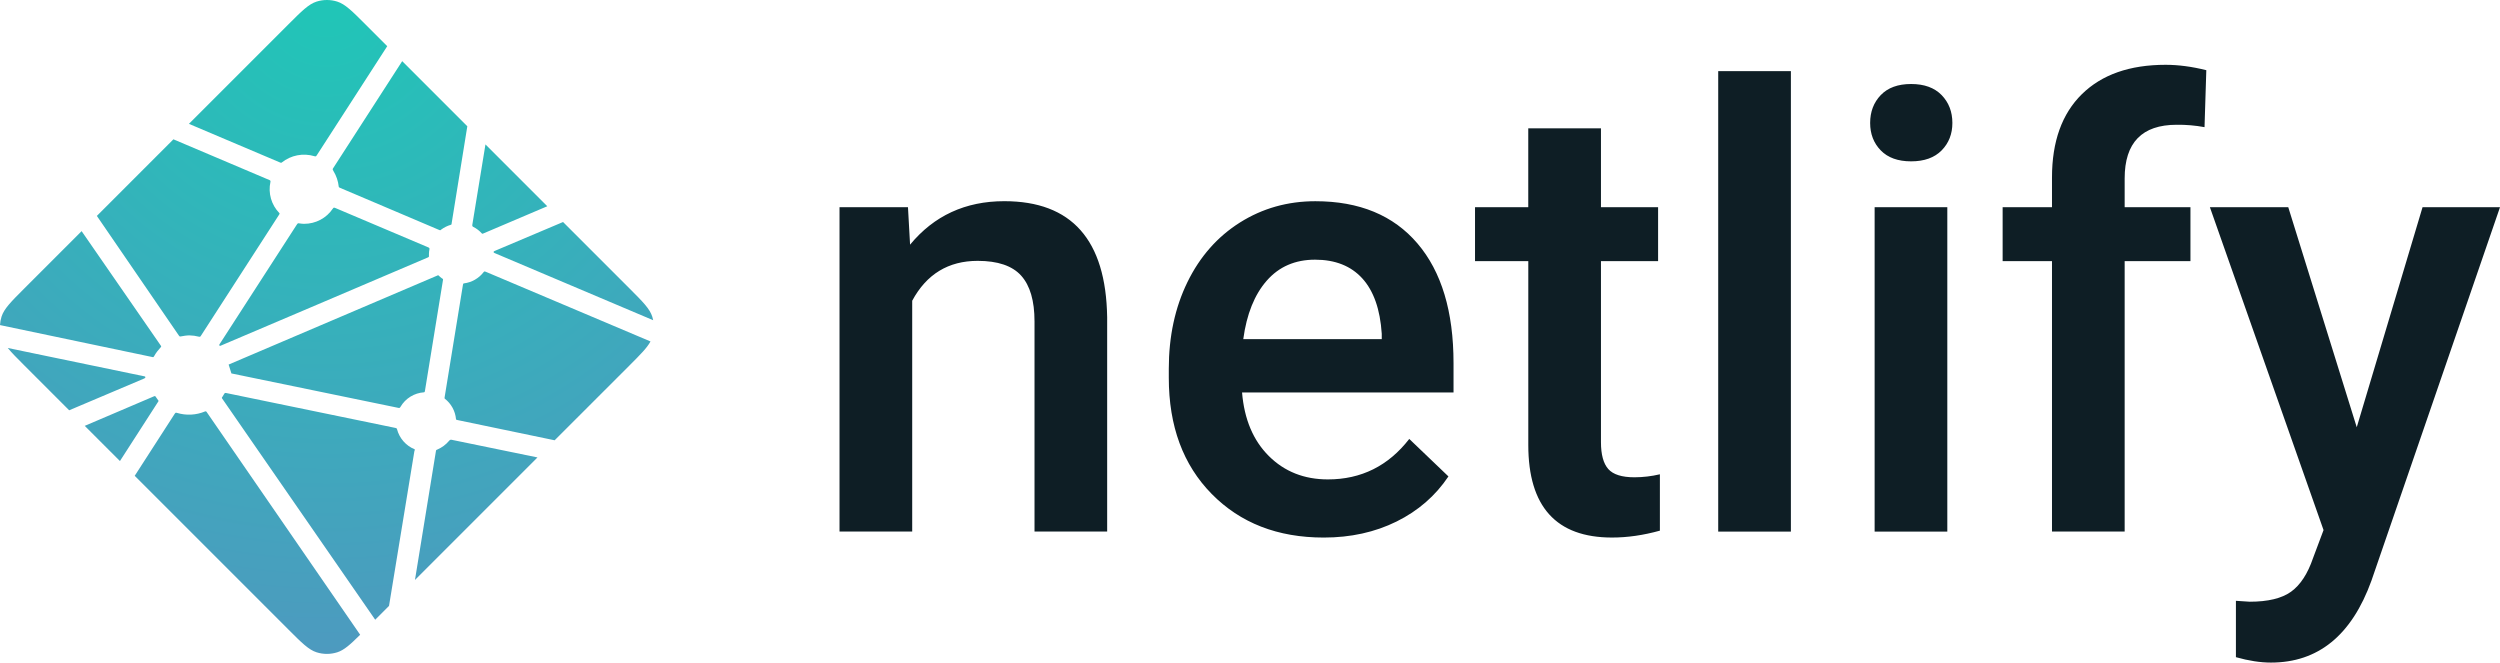
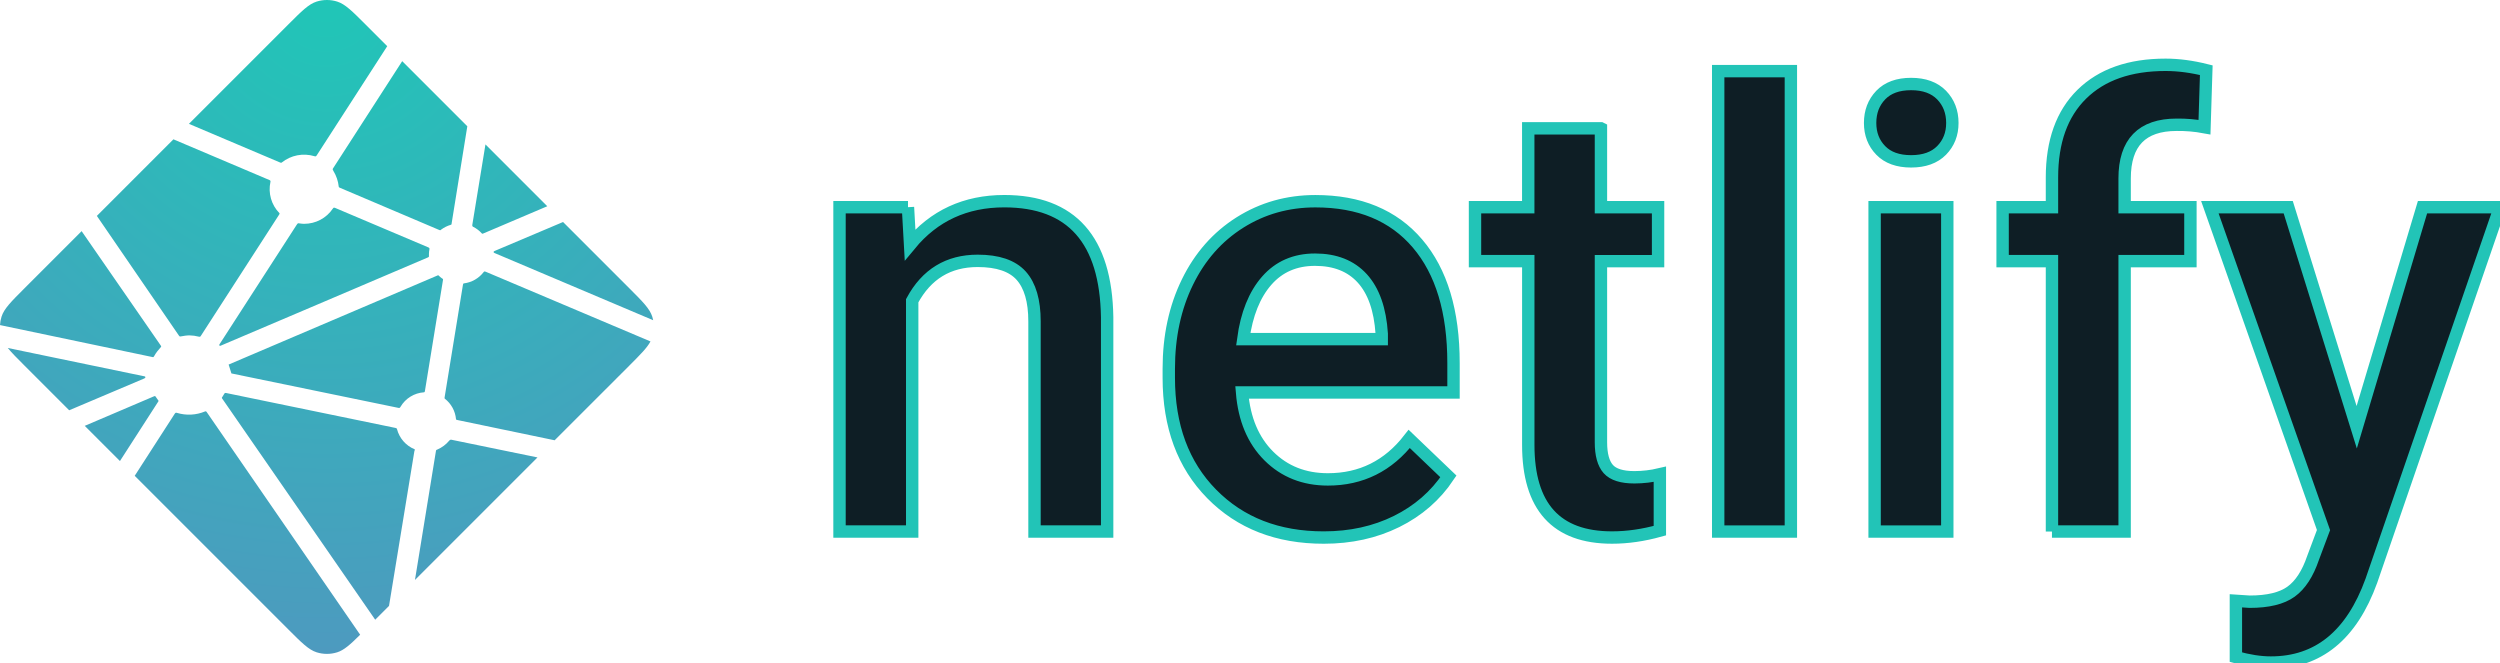
- <svg xmlns="http://www.w3.org/2000/svg" height="244.646" width="923.077" viewBox="-21.989 -9.713 146.593 17.822" version="1.1" id="svg13">
+ <svg xmlns="http://www.w3.org/2000/svg" height="26.768" width="101" viewBox="-21.989 -9.713 16.04 1.95" version="1.1" id="svg13">
  <defs id="defs17" />
  <radialGradient gradientUnits="userSpaceOnUse" fy="0.828" fx="19.992" cx="19.992" gradientTransform="scale(0.99945,1.00055)" r="38.364" cy="0.828" id="a">
    <stop stop-color="#20c6b7" offset="0" id="stop2" />
    <stop stop-color="#4d9abf" offset="1" id="stop4" />
  </radialGradient>
-   <g id="g11" transform="translate(-21.98895,-20.22803)" style="fill:none;fill-rule:evenodd">
-     <path d="m 53.241,12.149 0.123,2.198 c 1.403,-1.7 3.245,-2.55 5.525,-2.55 3.951,0 5.962,2.268 6.032,6.804 v 12.568 h -4.26 V 18.847 c 0,-1.207 -0.26,-2.1 -0.78,-2.681 -0.52,-0.58 -1.371,-0.87 -2.552,-0.87 -1.719,0 -3,0.78 -3.84,2.338 v 13.535 h -4.262 v -19.02 h 4.016 z m 24.378,19.372 c -2.7,0 -4.89,-0.852 -6.567,-2.557 -1.678,-1.705 -2.517,-3.976 -2.517,-6.812 v -0.527 c 0,-1.898 0.365,-3.595 1.096,-5.089 0.73,-1.494 1.757,-2.657 3.078,-3.49 1.321,-0.831 2.794,-1.247 4.42,-1.247 2.583,0 4.58,0.826 5.988,2.478 1.41,1.653 2.114,3.99 2.114,7.014 v 1.723 h -12.4 c 0.13,1.57 0.652,2.812 1.57,3.726 0.918,0.914 2.073,1.371 3.464,1.371 1.952,0 3.542,-0.79 4.77,-2.373 l 2.297,2.198 c -0.76,1.136 -1.774,2.018 -3.042,2.645 -1.269,0.627 -2.692,0.94 -4.27,0.94 z M 77.111,15.227 c -1.17,0 -2.113,0.41 -2.832,1.23 -0.72,0.82 -1.178,1.963 -1.377,3.428 h 8.12 v -0.317 c -0.094,-1.43 -0.474,-2.51 -1.14,-3.243 -0.667,-0.732 -1.59,-1.098 -2.771,-1.098 z m 16.765,-7.7 v 4.623 h 3.35 v 3.164 h -3.35 v 10.617 c 0,0.726 0.144,1.25 0.43,1.573 0.286,0.322 0.798,0.483 1.535,0.483 a 6.55,6.55 0 0 0 1.49,-0.176 v 3.305 c -0.97,0.27 -1.905,0.404 -2.806,0.404 -3.273,0 -4.91,-1.81 -4.91,-5.431 V 15.313 h -3.124 v -3.164 h 3.122 V 7.526 h 4.261 z m 11.137,23.643 h -4.262 v -27 h 4.262 z m 9.172,0 h -4.262 V 12.15 h 4.262 z M 109.66,7.21 c 0,-0.655 0.207,-1.2 0.622,-1.634 0.416,-0.433 1.009,-0.65 1.78,-0.65 0.772,0 1.368,0.217 1.79,0.65 0.42,0.434 0.63,0.979 0.63,1.635 0,0.644 -0.21,1.18 -0.63,1.608 -0.422,0.428 -1.018,0.642 -1.79,0.642 -0.771,0 -1.364,-0.214 -1.78,-0.642 -0.415,-0.427 -0.622,-0.964 -0.622,-1.608 z m 10.663,23.96 V 15.313 h -2.894 v -3.164 h 2.894 v -1.74 c 0,-2.11 0.584,-3.738 1.753,-4.887 1.17,-1.148 2.806,-1.722 4.91,-1.722 0.749,0 1.544,0.105 2.386,0.316 l -0.105,3.34 a 8.375,8.375 0 0 0 -1.631,-0.14 c -2.035,0 -3.052,1.048 -3.052,3.146 v 1.687 h 3.858 v 3.164 h -3.858 v 15.856 h -4.261 z m 17.87,-6.117 3.858,-12.903 h 4.542 l -7.54,21.903 c -1.158,3.199 -3.122,4.799 -5.893,4.799 -0.62,0 -1.304,-0.106 -2.052,-0.317 V 35.23 l 0.807,0.053 c 1.075,0 1.885,-0.196 2.429,-0.589 0.543,-0.392 0.973,-1.051 1.289,-1.977 l 0.613,-1.635 -6.664,-18.932 h 4.595 z" id="path7" style="fill:#0e1e25" />
+   <g id="g11" transform="matrix(0.1094167,0,0,0.1094167,-21.98895,-10.86354)" style="fill:none;fill-rule:evenodd">
+     <path d="m 53.241,12.149 0.123,2.198 c 1.403,-1.7 3.245,-2.55 5.525,-2.55 3.951,0 5.962,2.268 6.032,6.804 v 12.568 h -4.26 V 18.847 c 0,-1.207 -0.26,-2.1 -0.78,-2.681 -0.52,-0.58 -1.371,-0.87 -2.552,-0.87 -1.719,0 -3,0.78 -3.84,2.338 v 13.535 h -4.262 v -19.02 h 4.016 z m 24.378,19.372 c -2.7,0 -4.89,-0.852 -6.567,-2.557 -1.678,-1.705 -2.517,-3.976 -2.517,-6.812 v -0.527 c 0,-1.898 0.365,-3.595 1.096,-5.089 0.73,-1.494 1.757,-2.657 3.078,-3.49 1.321,-0.831 2.794,-1.247 4.42,-1.247 2.583,0 4.58,0.826 5.988,2.478 1.41,1.653 2.114,3.99 2.114,7.014 v 1.723 h -12.4 c 0.13,1.57 0.652,2.812 1.57,3.726 0.918,0.914 2.073,1.371 3.464,1.371 1.952,0 3.542,-0.79 4.77,-2.373 l 2.297,2.198 c -0.76,1.136 -1.774,2.018 -3.042,2.645 -1.269,0.627 -2.692,0.94 -4.27,0.94 z M 77.111,15.227 c -1.17,0 -2.113,0.41 -2.832,1.23 -0.72,0.82 -1.178,1.963 -1.377,3.428 h 8.12 v -0.317 c -0.094,-1.43 -0.474,-2.51 -1.14,-3.243 -0.667,-0.732 -1.59,-1.098 -2.771,-1.098 z m 16.765,-7.7 v 4.623 h 3.35 v 3.164 h -3.35 v 10.617 c 0,0.726 0.144,1.25 0.43,1.573 0.286,0.322 0.798,0.483 1.535,0.483 a 6.55,6.55 0 0 0 1.49,-0.176 v 3.305 c -0.97,0.27 -1.905,0.404 -2.806,0.404 -3.273,0 -4.91,-1.81 -4.91,-5.431 V 15.313 h -3.124 v -3.164 h 3.122 V 7.526 h 4.261 z m 11.137,23.643 h -4.262 v -27 h 4.262 z m 9.172,0 h -4.262 V 12.15 h 4.262 z M 109.66,7.21 c 0,-0.655 0.207,-1.2 0.622,-1.634 0.416,-0.433 1.009,-0.65 1.78,-0.65 0.772,0 1.368,0.217 1.79,0.65 0.42,0.434 0.63,0.979 0.63,1.635 0,0.644 -0.21,1.18 -0.63,1.608 -0.422,0.428 -1.018,0.642 -1.79,0.642 -0.771,0 -1.364,-0.214 -1.78,-0.642 -0.415,-0.427 -0.622,-0.964 -0.622,-1.608 z m 10.663,23.96 V 15.313 h -2.894 v -3.164 h 2.894 v -1.74 c 0,-2.11 0.584,-3.738 1.753,-4.887 1.17,-1.148 2.806,-1.722 4.91,-1.722 0.749,0 1.544,0.105 2.386,0.316 l -0.105,3.34 a 8.375,8.375 0 0 0 -1.631,-0.14 c -2.035,0 -3.052,1.048 -3.052,3.146 v 1.687 h 3.858 v 3.164 h -3.858 v 15.856 h -4.261 z m 17.87,-6.117 3.858,-12.903 h 4.542 l -7.54,21.903 c -1.158,3.199 -3.122,4.799 -5.893,4.799 -0.62,0 -1.304,-0.106 -2.052,-0.317 V 35.23 l 0.807,0.053 c 1.075,0 1.885,-0.196 2.429,-0.589 0.543,-0.392 0.973,-1.051 1.289,-1.977 l 0.613,-1.635 -6.664,-18.932 h 4.595 z" id="path7" style="fill:#0e1e25;stroke:#22c4b7;stroke-opacity:1;stroke-width:0.726;stroke-miterlimit:4;stroke-dasharray:none" />
    <path transform="translate(-0.831,-0.829)" d="m 28.589,14.135 -0.014,-0.006 c -0.008,-0.003 -0.016,-0.006 -0.023,-0.013 a 0.11,0.11 0 0 1 -0.028,-0.093 l 0.773,-4.726 3.625,3.626 -3.77,1.604 a 0.083,0.083 0 0 1 -0.033,0.006 h -0.015 a 0.104,0.104 0 0 1 -0.02,-0.017 1.716,1.716 0 0 0 -0.495,-0.381 z m 5.258,-0.288 3.876,3.876 c 0.805,0.806 1.208,1.208 1.355,1.674 0.022,0.069 0.04,0.138 0.054,0.209 l -9.263,-3.923 a 0.728,0.728 0 0 0 -0.015,-0.006 c -0.037,-0.015 -0.08,-0.032 -0.08,-0.07 0,-0.038 0.044,-0.056 0.081,-0.071 l 0.012,-0.005 z m 5.127,7.003 c -0.2,0.376 -0.59,0.766 -1.25,1.427 l -4.37,4.369 -5.652,-1.177 -0.03,-0.006 c -0.05,-0.008 -0.103,-0.017 -0.103,-0.062 a 1.706,1.706 0 0 0 -0.655,-1.193 c -0.023,-0.023 -0.017,-0.059 -0.01,-0.092 0,-0.005 0,-0.01 0.002,-0.014 l 1.063,-6.526 0.004,-0.022 c 0.006,-0.05 0.015,-0.108 0.06,-0.108 a 1.73,1.73 0 0 0 1.16,-0.665 c 0.009,-0.01 0.015,-0.021 0.027,-0.027 0.032,-0.015 0.07,0 0.103,0.014 l 9.65,4.082 z m -6.625,6.801 -7.186,7.186 1.23,-7.56 0.002,-0.01 c 0.001,-0.01 0.003,-0.02 0.006,-0.029 0.01,-0.024 0.036,-0.034 0.061,-0.044 l 0.012,-0.005 a 1.85,1.85 0 0 0 0.695,-0.517 c 0.024,-0.028 0.053,-0.055 0.09,-0.06 a 0.09,0.09 0 0 1 0.029,0 l 5.06,1.04 z m -8.707,8.707 -0.81,0.81 -8.955,-12.942 a 0.424,0.424 0 0 0 -0.01,-0.014 c -0.014,-0.019 -0.029,-0.038 -0.026,-0.06 0,-0.016 0.011,-0.03 0.022,-0.042 l 0.01,-0.013 c 0.027,-0.04 0.05,-0.08 0.075,-0.123 l 0.02,-0.035 0.003,-0.003 c 0.014,-0.024 0.027,-0.047 0.051,-0.06 0.021,-0.01 0.05,-0.006 0.073,-0.001 l 9.921,2.046 a 0.164,0.164 0 0 1 0.076,0.033 c 0.013,0.013 0.016,0.027 0.019,0.043 a 1.757,1.757 0 0 0 1.028,1.175 c 0.028,0.014 0.016,0.045 0.003,0.078 a 0.238,0.238 0 0 0 -0.015,0.045 c -0.125,0.76 -1.197,7.298 -1.485,9.063 z m -1.692,1.691 c -0.597,0.591 -0.949,0.904 -1.347,1.03 a 2,2 0 0 1 -1.206,0 c -0.466,-0.148 -0.869,-0.55 -1.674,-1.356 L 8.73,28.73 11.079,25.087 c 0.011,-0.018 0.022,-0.034 0.04,-0.047 0.025,-0.018 0.061,-0.01 0.091,0 a 2.434,2.434 0 0 0 1.638,-0.083 c 0.027,-0.01 0.054,-0.017 0.075,0.002 a 0.19,0.19 0 0 1 0.028,0.032 L 21.95,38.05 Z M 7.863,27.863 5.8,25.8 9.874,24.062 a 0.084,0.084 0 0 1 0.033,-0.007 c 0.034,0 0.054,0.034 0.072,0.065 a 2.91,2.91 0 0 0 0.13,0.184 l 0.013,0.016 c 0.012,0.017 0.004,0.034 -0.008,0.05 l -2.25,3.493 z M 4.887,24.887 2.277,22.277 C 1.833,21.833 1.511,21.511 1.287,21.234 l 7.936,1.646 a 0.84,0.84 0 0 0 0.03,0.005 c 0.049,0.008 0.103,0.017 0.103,0.063 0,0.05 -0.059,0.073 -0.109,0.092 L 9.224,23.05 Z M 0.831,19.892 a 2,2 0 0 1 0.09,-0.495 c 0.148,-0.466 0.55,-0.868 1.356,-1.674 l 3.34,-3.34 a 2175.525,2175.525 0 0 0 4.626,6.687 c 0.027,0.036 0.057,0.076 0.026,0.106 -0.146,0.161 -0.292,0.337 -0.395,0.528 a 0.16,0.16 0 0 1 -0.05,0.062 C 9.811,21.774 9.797,21.771 9.782,21.768 H 9.78 L 0.831,19.891 Z M 6.511,13.489 11,8.998 c 0.423,0.185 1.96,0.834 3.333,1.414 1.04,0.44 1.988,0.84 2.286,0.97 0.03,0.012 0.057,0.024 0.07,0.054 0.008,0.018 0.004,0.041 0,0.06 a 2.003,2.003 0 0 0 0.523,1.828 c 0.03,0.03 0,0.073 -0.026,0.11 l -0.014,0.021 -4.56,7.063 c -0.012,0.02 -0.023,0.037 -0.043,0.05 -0.024,0.015 -0.058,0.008 -0.086,10e-4 A 2.274,2.274 0 0 0 11.94,20.495 c -0.164,0 -0.342,0.03 -0.522,0.063 h -10e-4 c -0.02,0.003 -0.038,0.007 -0.054,-0.005 A 0.21,0.21 0 0 1 11.318,20.502 L 6.51,13.489 Z m 5.398,-5.398 5.814,-5.814 c 0.805,-0.805 1.208,-1.208 1.674,-1.355 a 2,2 0 0 1 1.206,0 c 0.466,0.147 0.869,0.55 1.674,1.355 l 1.26,1.26 -4.135,6.404 a 0.155,0.155 0 0 1 -0.041,0.048 c -0.025,0.017 -0.06,0.01 -0.09,0 a 2.097,2.097 0 0 0 -1.92,0.37 c -0.027,0.028 -0.067,0.012 -0.101,-0.003 -0.54,-0.235 -4.74,-2.01 -5.341,-2.265 z m 12.506,-3.676 3.818,3.818 -0.92,5.698 v 0.015 a 0.135,0.135 0 0 1 -0.008,0.038 c -0.01,0.02 -0.03,0.024 -0.05,0.03 a 1.83,1.83 0 0 0 -0.548,0.273 0.154,0.154 0 0 0 -0.02,0.017 c -0.011,0.012 -0.022,0.023 -0.04,0.025 A 0.114,0.114 0 0 1 26.604,14.322 L 20.786,11.85 20.775,11.845 C 20.738,11.83 20.694,11.812 20.694,11.774 a 2.198,2.198 0 0 0 -0.31,-0.915 c -0.028,-0.046 -0.059,-0.094 -0.035,-0.141 z m -3.932,8.606 5.454,2.31 c 0.03,0.014 0.063,0.027 0.076,0.058 a 0.106,0.106 0 0 1 0,0.057 c -0.016,0.08 -0.03,0.171 -0.03,0.263 v 0.153 c 0,0.038 -0.039,0.054 -0.075,0.069 l -0.011,0.004 c -0.864,0.369 -12.13,5.173 -12.147,5.173 -0.017,0 -0.035,0 -0.052,-0.017 -0.03,-0.03 0,-0.072 0.027,-0.11 a 0.76,0.76 0 0 0 0.014,-0.02 l 4.482,-6.94 0.008,-0.012 c 0.026,-0.042 0.056,-0.089 0.104,-0.089 l 0.045,0.007 c 0.102,0.014 0.192,0.027 0.283,0.027 0.68,0 1.31,-0.331 1.69,-0.897 a 0.16,0.16 0 0 1 0.034,-0.04 c 0.027,-0.02 0.067,-0.01 0.098,0.004 z m -6.246,9.185 12.28,-5.237 c 0,0 0.018,0 0.035,0.017 0.067,0.067 0.124,0.112 0.179,0.154 l 0.027,0.017 c 0.025,0.014 0.05,0.03 0.052,0.056 0,0.01 0,0.016 -0.002,0.025 l -1.052,6.462 -0.004,0.026 c -0.007,0.05 -0.014,0.107 -0.061,0.107 a 1.729,1.729 0 0 0 -1.373,0.847 l -0.005,0.008 c -0.014,0.023 -0.027,0.045 -0.05,0.057 -0.021,0.01 -0.048,0.006 -0.07,10e-4 L 14.4,22.726 c -0.01,-0.002 -0.152,-0.519 -0.163,-0.52 z" id="path9" style="fill:url(#a);fill-rule:nonzero" />
  </g>
</svg>
